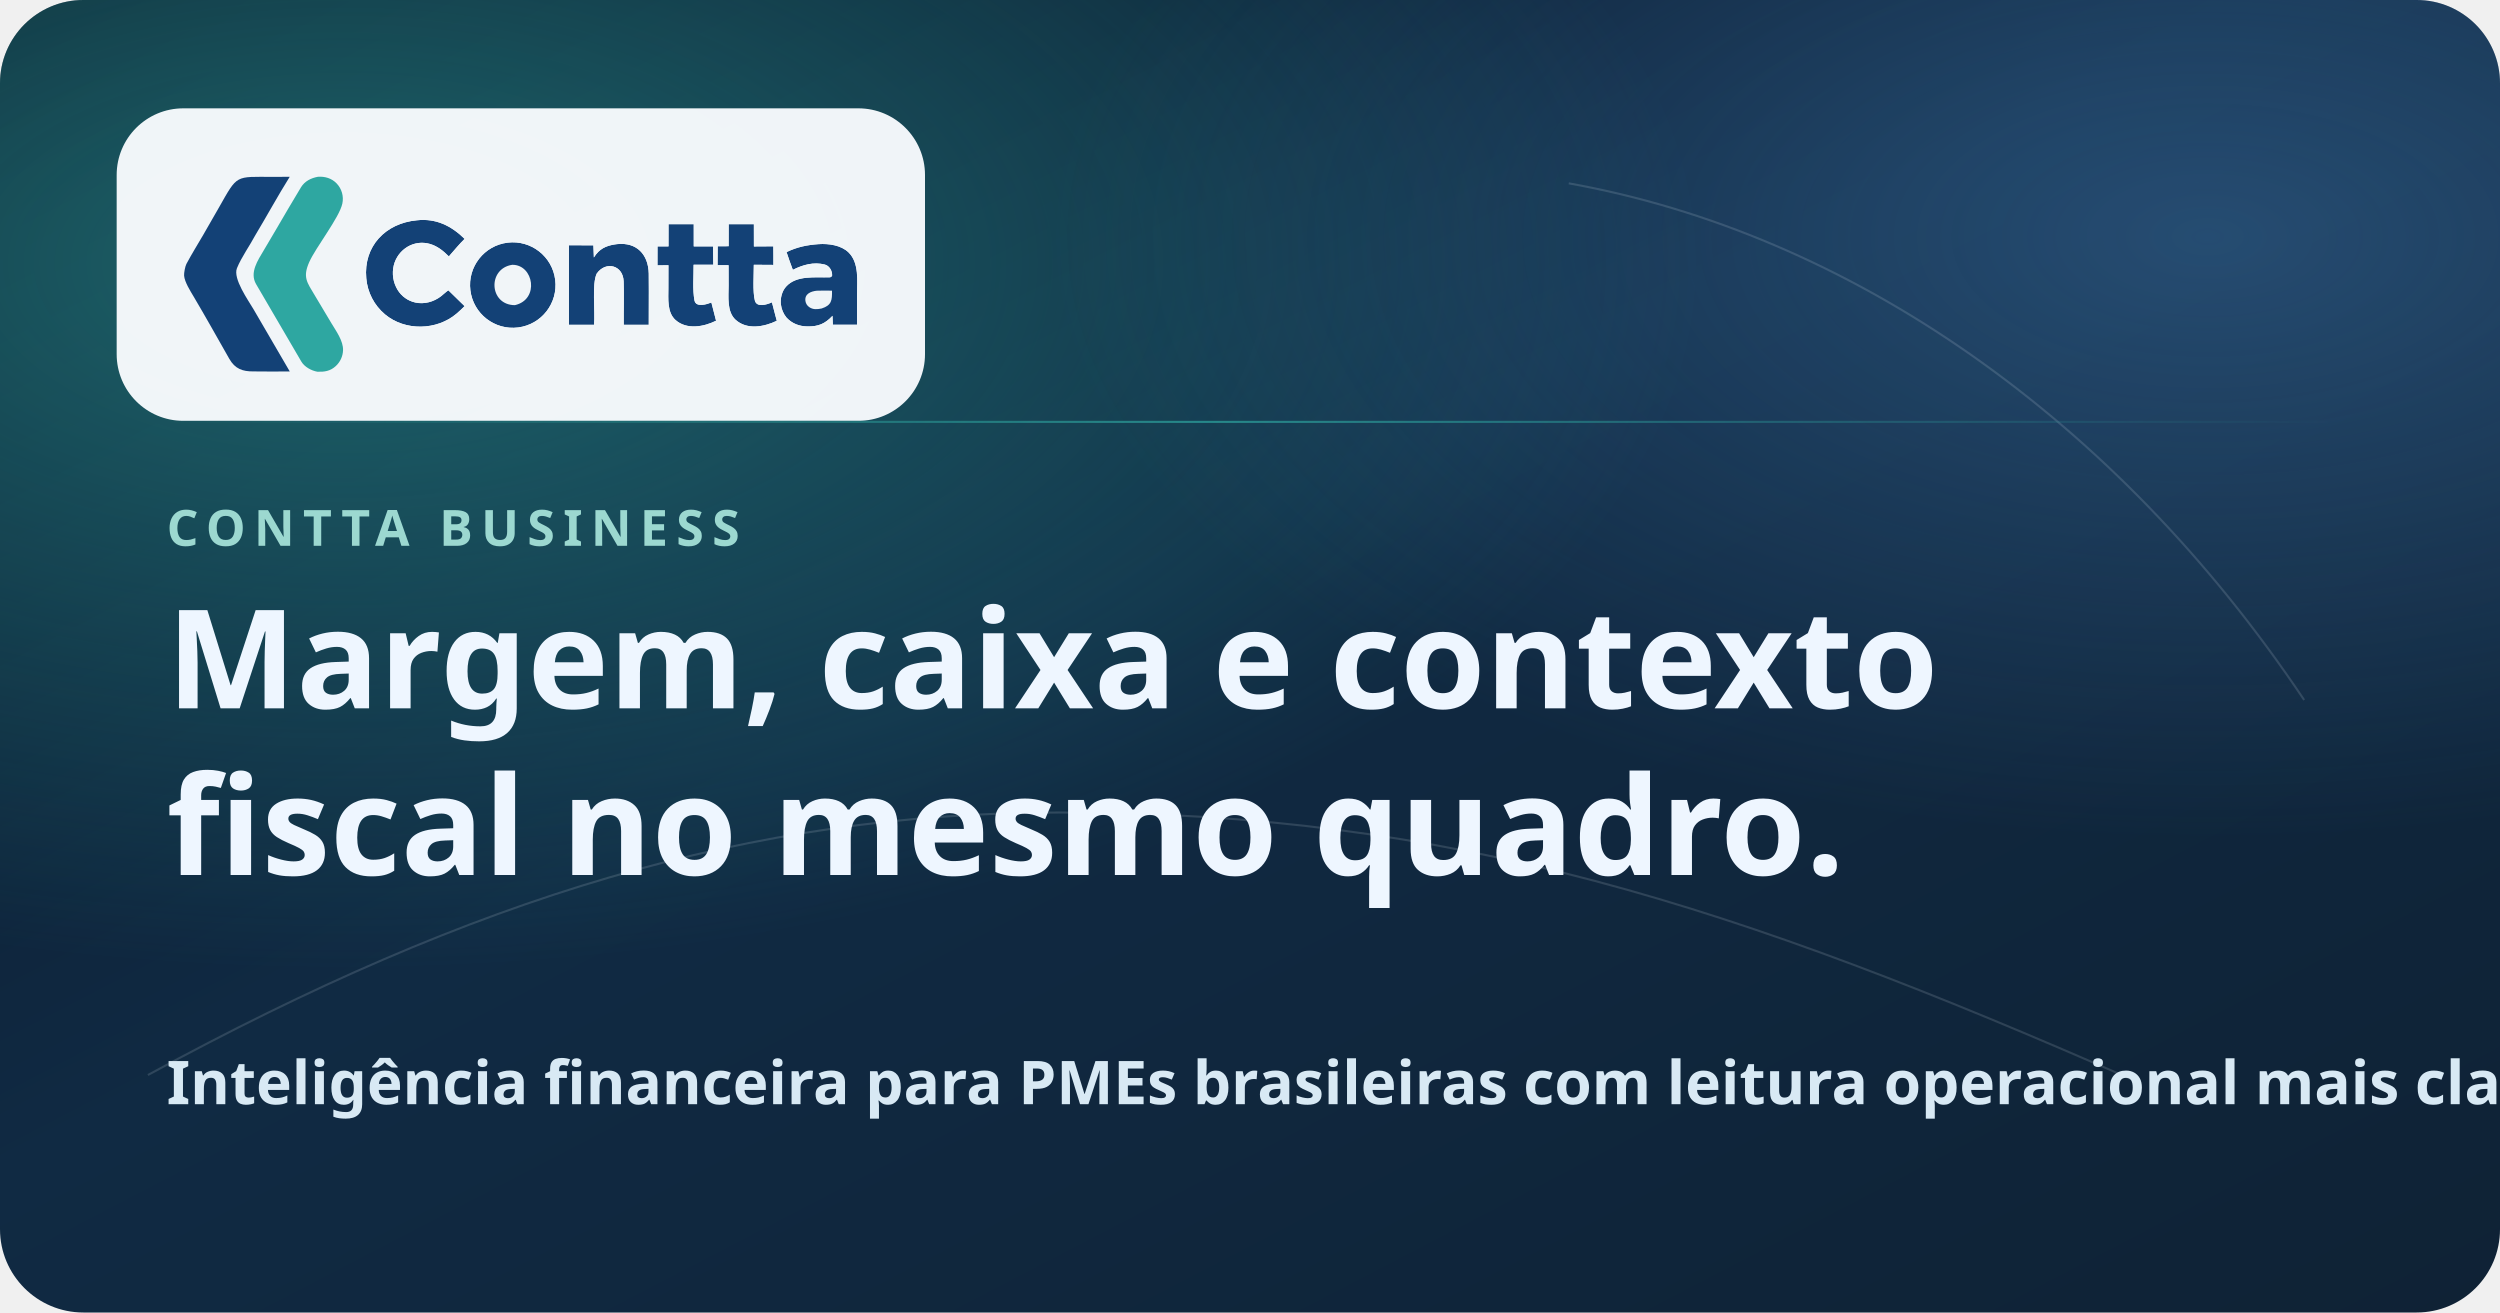
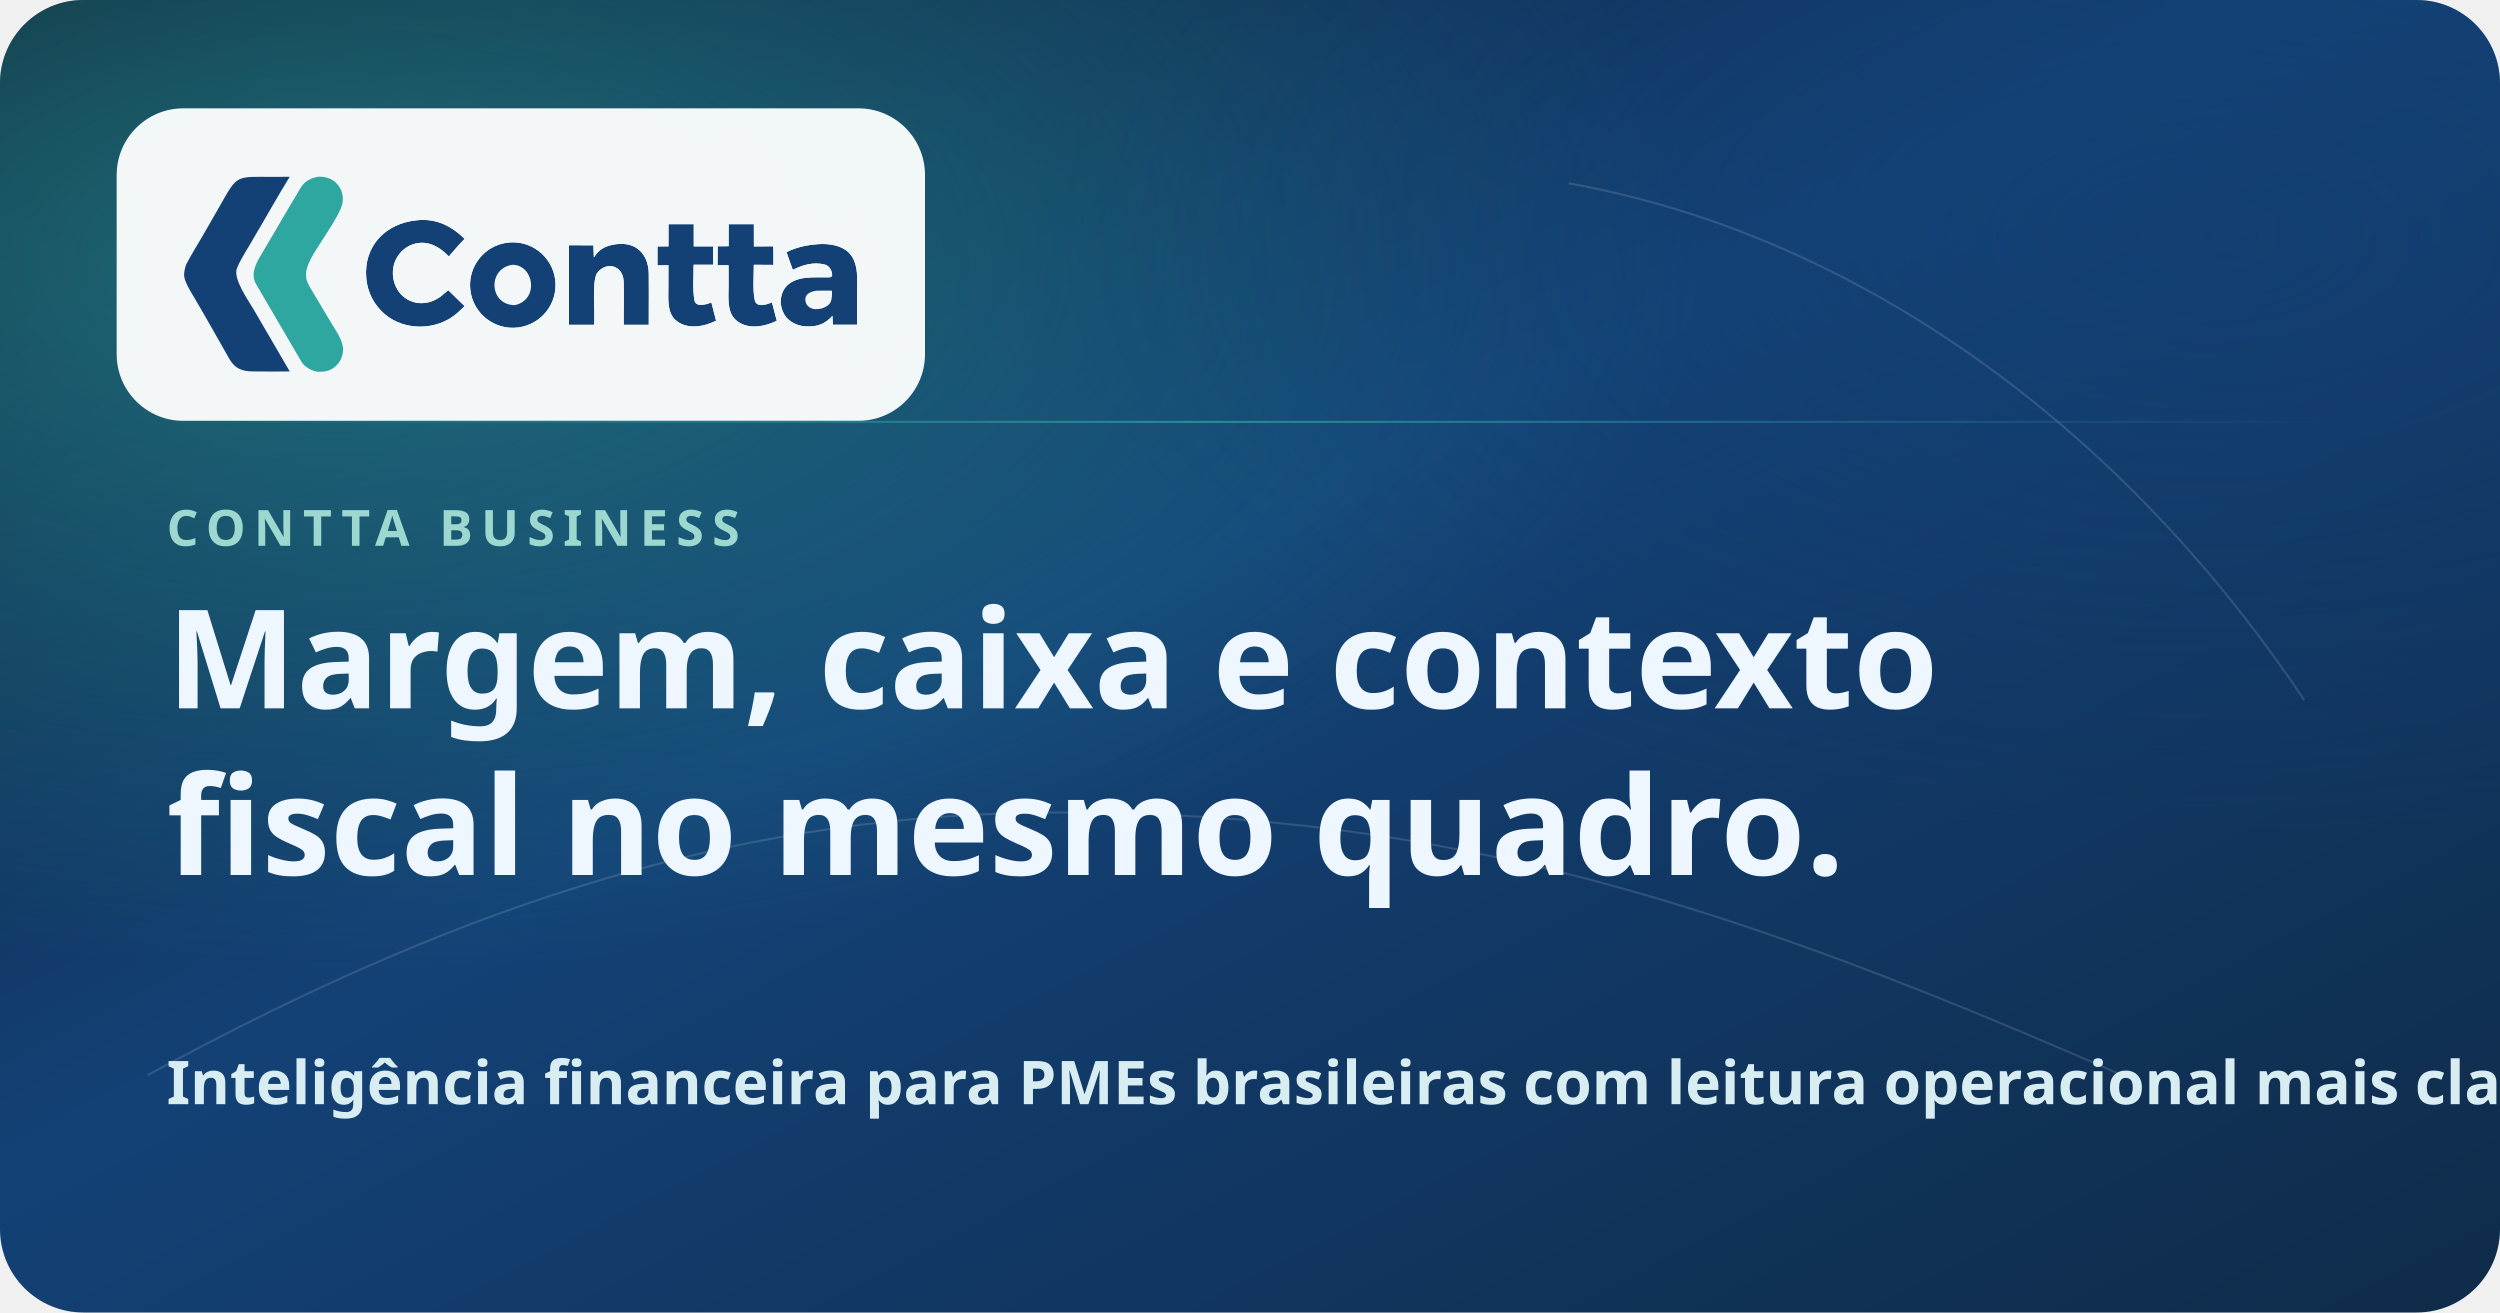
<svg xmlns="http://www.w3.org/2000/svg" width="1200" height="630" viewBox="0 0 1200 630" role="img" aria-labelledby="title desc">
  <defs>
    <linearGradient id="bg" x1="0%" y1="0%" x2="100%" y2="100%">
-       <stop offset="0%" stop-color="#081426" />
-       <stop offset="45%" stop-color="#102a43" />
-       <stop offset="100%" stop-color="#0f2235" />
+       <stop offset="0%" stop-color="#0b1c31" />
+       <stop offset="45%" stop-color="#134176" />
+       <stop offset="100%" stop-color="#0f2b49" />
    </linearGradient>
    <radialGradient id="glowA" cx="14%" cy="20%" r="54%">
      <stop offset="0%" stop-color="#2ea7a1" stop-opacity="0.52" />
      <stop offset="100%" stop-color="#2ea7a1" stop-opacity="0" />
    </radialGradient>
    <radialGradient id="glowB" cx="88%" cy="18%" r="46%">
-       <stop offset="0%" stop-color="#4c8bc8" stop-opacity="0.36" />
-       <stop offset="100%" stop-color="#4c8bc8" stop-opacity="0" />
+       <stop offset="0%" stop-color="#134176" stop-opacity="0.42" />
+       <stop offset="100%" stop-color="#134176" stop-opacity="0" />
    </radialGradient>
    <linearGradient id="line" x1="0%" y1="0%" x2="100%" y2="0%">
      <stop offset="0%" stop-color="#2ea7a1" stop-opacity="0" />
      <stop offset="48%" stop-color="#2ea7a1" stop-opacity="0.7" />
      <stop offset="100%" stop-color="#2ea7a1" stop-opacity="0" />
    </linearGradient>
  </defs>
  <rect width="1200" height="630" rx="40" fill="url(#bg)" />
  <rect width="1200" height="630" rx="40" fill="url(#glowA)" />
  <rect width="1200" height="630" rx="40" fill="url(#glowB)" />
  <g fill="none" stroke="#eef6ff" stroke-opacity="0.14">
    <path d="M753 88c134 24 262 112 353 248" />
    <path d="M71 516c156-85 289-126 438-126 188 0 325 45 514 128" />
  </g>
-   <rect x="56" y="52" width="388" height="150" rx="32" fill="#f4f7fb" fill-opacity="0.98" />
+   <rect x="56" y="52" width="388" height="150" rx="32" fill="#f6fafb" fill-opacity="0.98" />
  <rect x="80" y="202" width="1040" height="1" fill="url(#line)" />
  <svg x="80" y="76" width="338" height="112" viewBox="340 800 1360 450" aria-hidden="true">
    <defs>
      <g id="social-wordmark-shapes">
        <path d="M998.663 962.514C1043.81 957.102 1084.83 989.23 1090.39 1034.36 1095.95 1079.49 1063.95 1120.61 1018.84 1126.32 973.524 1132.05 932.169 1099.88 926.584 1054.54 920.998 1009.2 953.307 967.951 998.663 962.514Z" />
        <path d="M822.796 919.404C859.92 915.115 889.692 929.973 915.479 955.235 906.105 964.247 893.816 979.035 884.991 989.088 874.232 978.342 862.561 968.817 847.603 964.767 833.485 960.854 818.385 962.793 805.713 970.146 792.166 978.053 782.396 991.105 778.626 1006.33 774.707 1022.45 777.338 1039.46 785.941 1053.63 793.53 1066.13 805.894 1074.98 820.167 1078.14 837.769 1081.99 855.869 1076.83 869.933 1066 874.229 1062.69 879.836 1057.24 884.041 1054.57L889.335 1059.71C897.787 1068.22 906.814 1076.79 915.427 1085.19 910.225 1090.28 905.08 1095.24 899.512 1099.93 861.312 1132.13 800.621 1133.4 761.883 1101.19 740.86 1083.67 727.759 1058.45 725.528 1031.18 719.937 969.425 762.721 925.159 822.796 919.404Z" />
        <path d="M1599.27 965.417C1618.31 964.102 1642.58 967.416 1656.84 981.288 1677.97 1001.85 1673.37 1036.96 1673.3 1064.09L1673.34 1121.03 1626.63 1121.01C1626.53 1115.38 1626.21 1109.49 1625.98 1103.84 1611.65 1119.08 1598.83 1124.65 1577.64 1124.34 1561.88 1124.11 1548.29 1119.09 1537.22 1107.38 1531.17 1100.05 1527.37 1091.12 1526.29 1081.67 1524.94 1069.95 1528.35 1056.42 1536.06 1047.7 1556.3 1024.84 1593.08 1030.41 1620.28 1029.48 1623.09 1029.38 1623.84 1028.34 1625.21 1026.33 1625.87 1017.54 1620.23 1007.23 1611.21 1004.86 1589.81 999.246 1568.51 1005.31 1549.36 1015.06 1545.1 1004.48 1541 991.753 1537.22 980.808 1557.57 970.881 1576.93 966.987 1599.27 965.417Z" />
        <path d="M1209.77 965.37C1247.8 961.219 1270.3 985.425 1271.04 1022.26 1271.27 1033.7 1271.22 1045.17 1271.21 1056.63L1271.07 1121.23 1222.78 1121.16C1222.5 1093.2 1223.62 1065.12 1222.6 1037.19 1221.47 1006.17 1188.57 997.326 1170.72 1022.06 1160.82 1042.11 1167.93 1094.88 1165.43 1121.14L1116.97 1121.14 1116.92 967.553 1164.15 967.72 1165.06 991.141C1166.36 989.037 1167.78 987.014 1169.33 985.085 1179.96 971.572 1193.68 967.374 1209.77 965.37Z" />
        <path d="M1425.46 926.93 1474.09 926.878 1474.16 969.86C1486.66 969.692 1499.17 969.609 1511.67 969.609 1511.92 981.371 1511.78 993.701 1511.81 1005.51L1473.97 1005.26C1474.07 1023.05 1471.52 1057.31 1475.99 1074.28 1479.62 1088.1 1498.35 1082.62 1508.99 1077.78 1511.04 1086.3 1513.25 1094.79 1515.61 1103.23L1518.35 1113.44C1494.25 1125.09 1460.92 1131.69 1438.69 1111.38 1421.8 1095.97 1425.24 1067.03 1425.32 1045.99L1425.24 1006.08 1404 1006.1 1404.23 969.493 1425.39 969.431 1425.46 926.93Z" />
        <path d="M1309.3 926.919 1357.94 926.887 1357.97 969.8 1395.17 969.709C1395.25 981.525 1395.44 993.341 1395.74 1005.15L1357.7 1005.12C1357.88 1026.85 1355.43 1053.26 1359.35 1073.98 1362.1 1088.54 1383.79 1081.43 1392.03 1078.13L1399.14 1105.79 1401.07 1113.3C1377.71 1124.99 1344.44 1131.41 1322.6 1111.75 1306.38 1097.16 1308.97 1070.87 1309 1051.12 1309.02 1036.38 1309.1 1021.12 1309.1 1006.12L1287.92 1006.42 1287.99 969.76 1309.24 969.791C1309.13 955.501 1309.15 941.209 1309.3 926.919Z" />
      </g>
      <mask id="social-wordmark-mask" maskUnits="userSpaceOnUse" maskContentUnits="userSpaceOnUse" x="720" y="900" width="980" height="240">
        <rect x="720" y="900" width="980" height="240" fill="#000" />
        <use href="#social-wordmark-shapes" fill="#fff" />
        <path fill="#000" d="M1007.37 1005.31C1048.94 1004.71 1060.58 1072.42 1012.5 1083.25 962.636 1083.1 959.242 1012.56 1007.37 1005.31Z" />
        <path fill="#000" d="M1595.54 1055.34C1604.91 1054.83 1615.54 1055.16 1625 1055.25 1625.3 1073.58 1624.48 1083.46 1604.98 1089.69 1596.4 1091.38 1588.44 1092.3 1580.83 1086.9 1576.97 1084.2 1574.39 1080.02 1573.7 1075.35 1571.66 1061.38 1584.23 1056.55 1595.54 1055.34Z" />
      </mask>
    </defs>
    <path fill="#134176" d="M545.041 835.495 577.682 835.338C554.957 871.569 533.664 910.792 511.455 947.731 500.846 967.693 484.008 991.227 475.717 1011.96 467.682 1032.05 497.61 1073.82 507.716 1091.13L577.725 1211.28C555.11 1211.77 530.516 1211.25 507.75 1211.21 486.679 1211.47 472.03 1206.27 461.029 1187.01 438.054 1146.72 415.649 1106.38 391.974 1066.45 385.789 1056.02 374.718 1038.7 373.666 1026.34 373.211 1020.99 375.797 1008.01 378.109 1003.67 388.107 984.897 399.83 966.011 410.539 947.64 420.818 930.04 430.967 912.365 440.985 894.616 477.531 830.24 471.68 835.45 545.041 835.495Z" />
    <path fill="#2ea7a1" d="M632.098 835.296C645.565 834.308 658.659 838.171 668.206 848.075 678.175 858.437 682.328 873.083 679.282 887.135 673.603 914.022 627.847 971.71 615.212 1000.36 602.275 1029.7 611.458 1039.56 625.632 1063.64L658.269 1118.27C667.327 1133.38 681.168 1152.21 680.652 1170.27 680.283 1181.99 675.185 1193.07 666.519 1200.97 656.061 1210.67 644.621 1212.28 631.146 1211.83 619.476 1209.81 606.155 1202.55 600.045 1192.11 570.93 1142.35 541.68 1092.4 512.675 1042.59 499.761 1020.41 516.091 996.67 527.482 977.41L551.836 936.152C567.59 909.462 583.264 881.978 599.44 855.565 606.634 843.816 618.73 837.746 632.098 835.296Z" />
    <use href="#social-wordmark-shapes" fill="#134176" mask="url(#social-wordmark-mask)" />
  </svg>
  <text x="80" y="262" fill="#9cd8d0" font-family="Manrope, sans-serif" font-size="24" font-weight="800" letter-spacing="4">CONTTA BUSINESS</text>
  <text x="80" y="340" fill="#eef6ff" font-family="Sora, sans-serif" font-size="66" font-weight="700">
    <tspan x="80" dy="0">Margem, caixa e contexto</tspan>
    <tspan x="80" dy="80">fiscal no mesmo quadro.</tspan>
  </text>
-   <text x="80" y="530" fill="#d8e9f4" font-family="Manrope, sans-serif" font-size="29" font-weight="600">
+   <text x="80" y="530" fill="#d8edf2" font-family="Manrope, sans-serif" font-size="29" font-weight="600">
    Inteligência financeira para PMEs brasileiras com leitura operacional mais clara.
  </text>
</svg>
